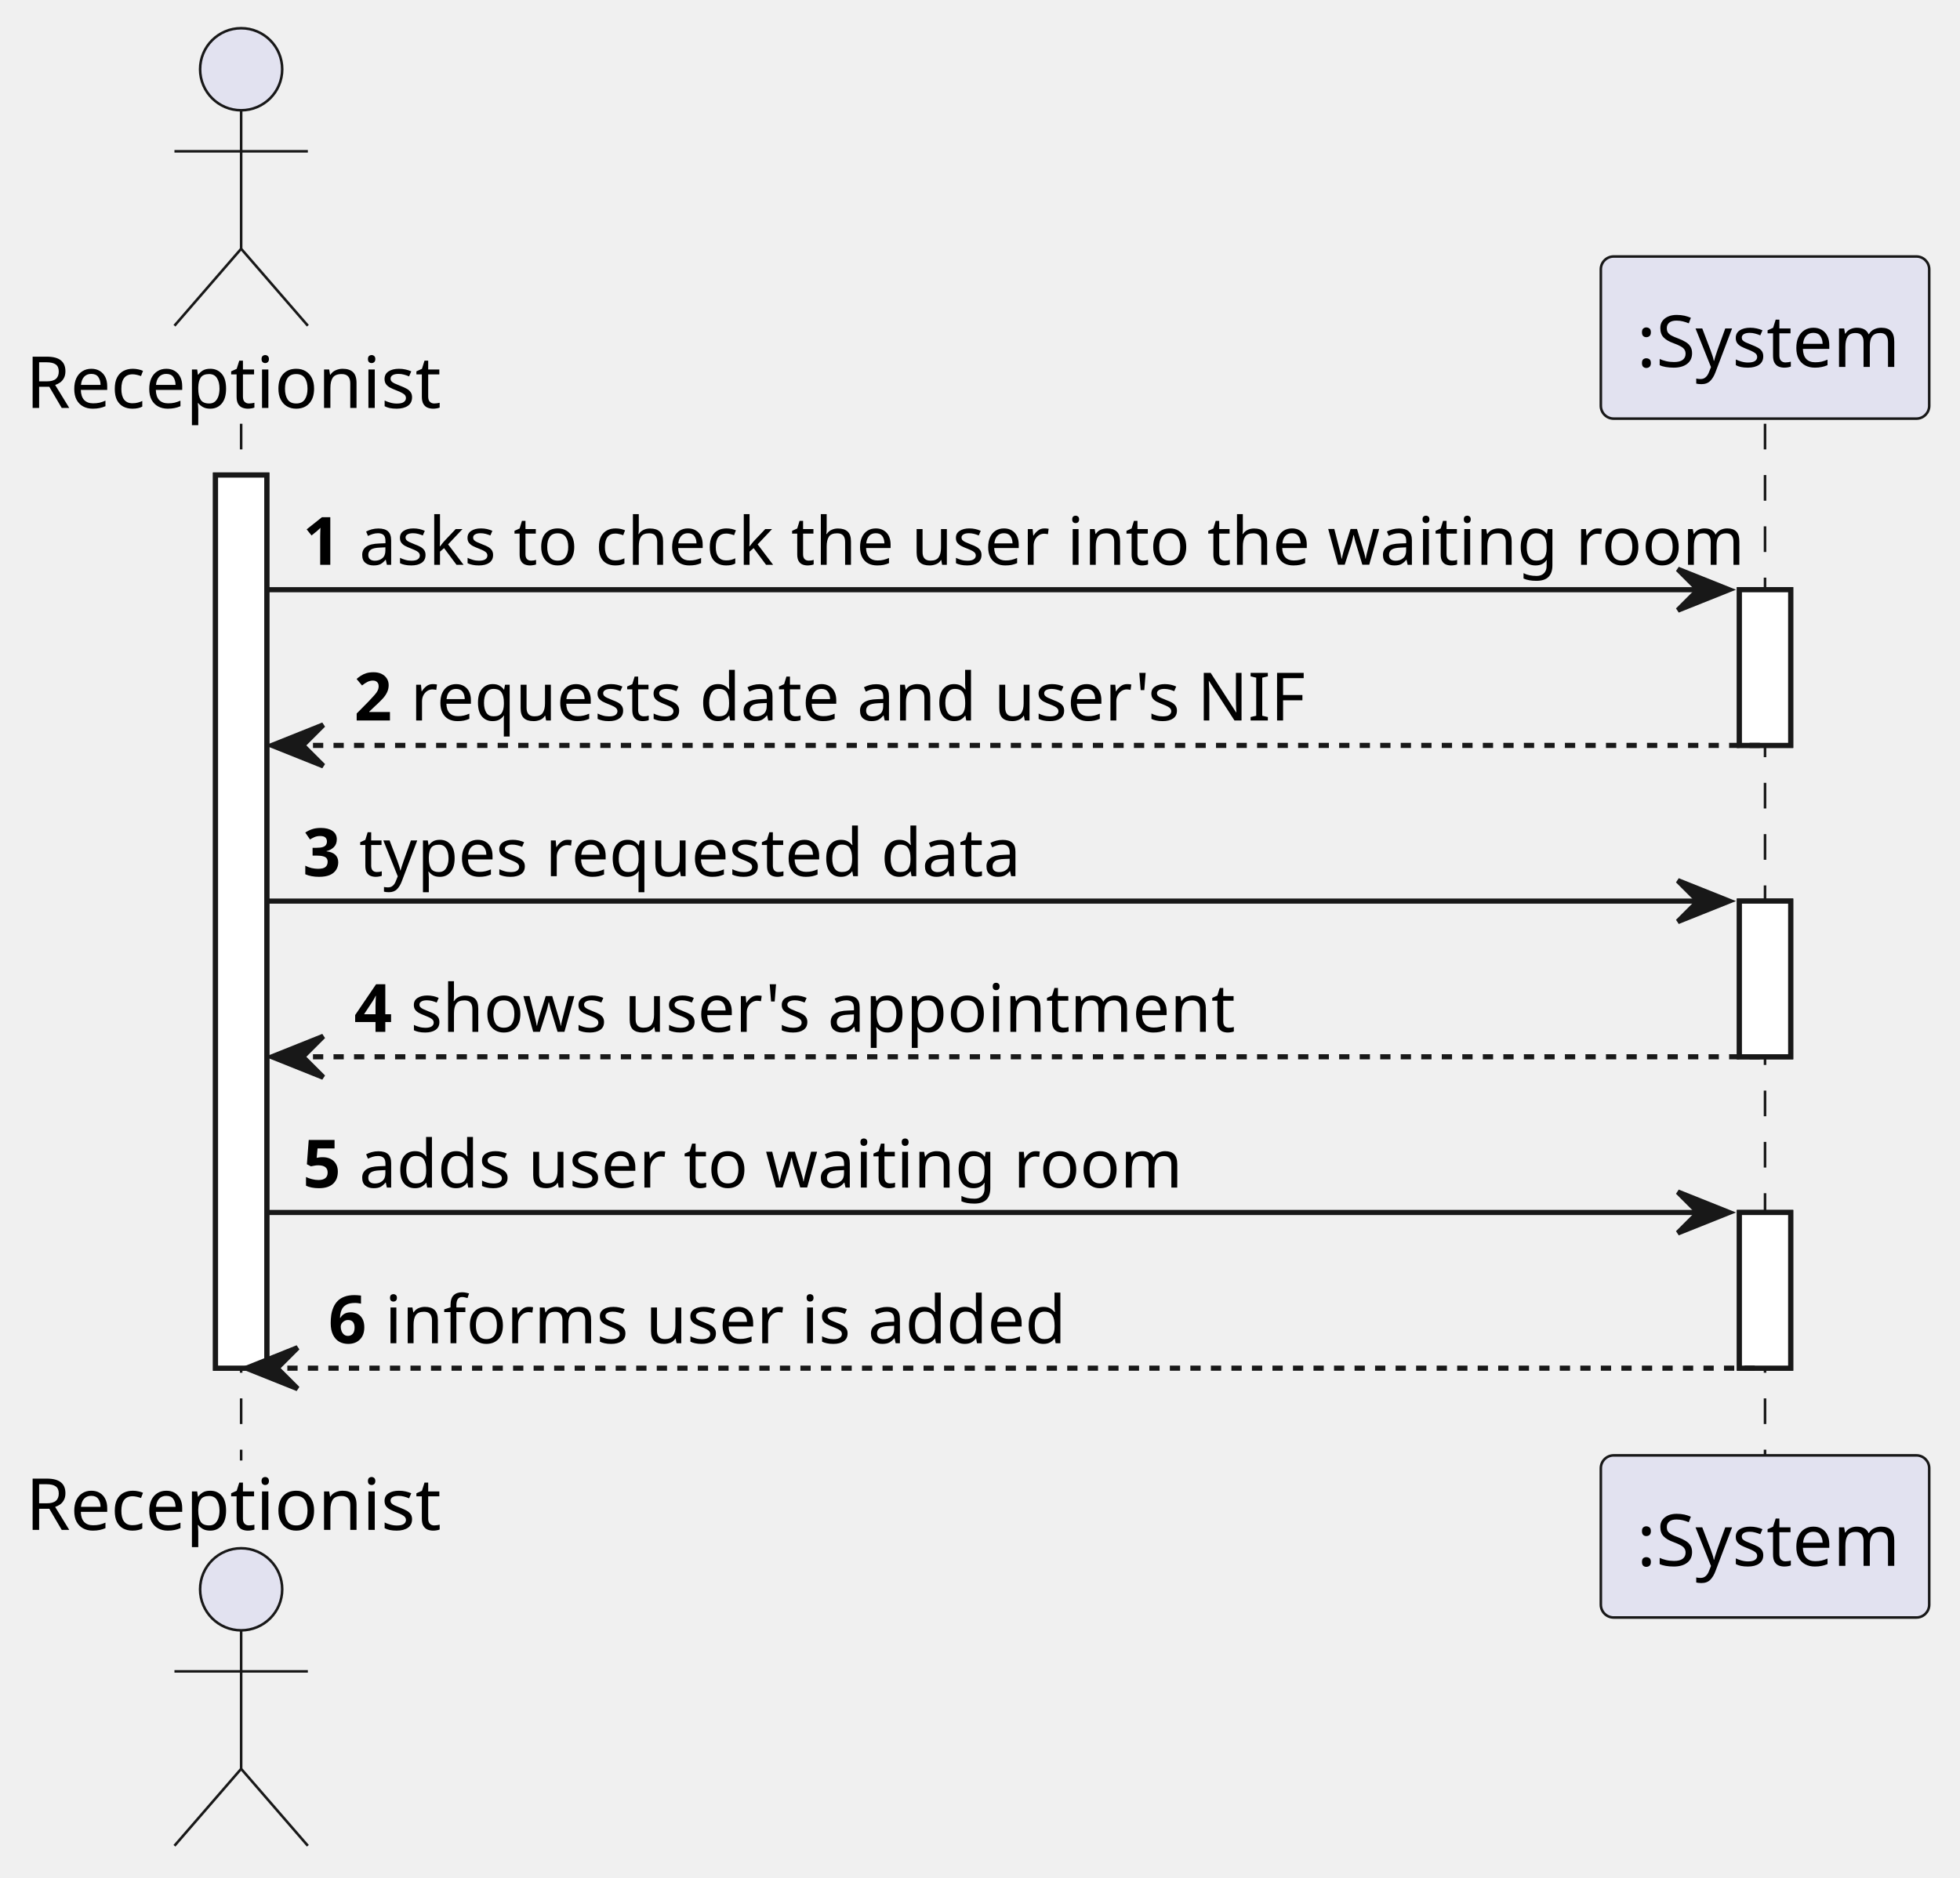
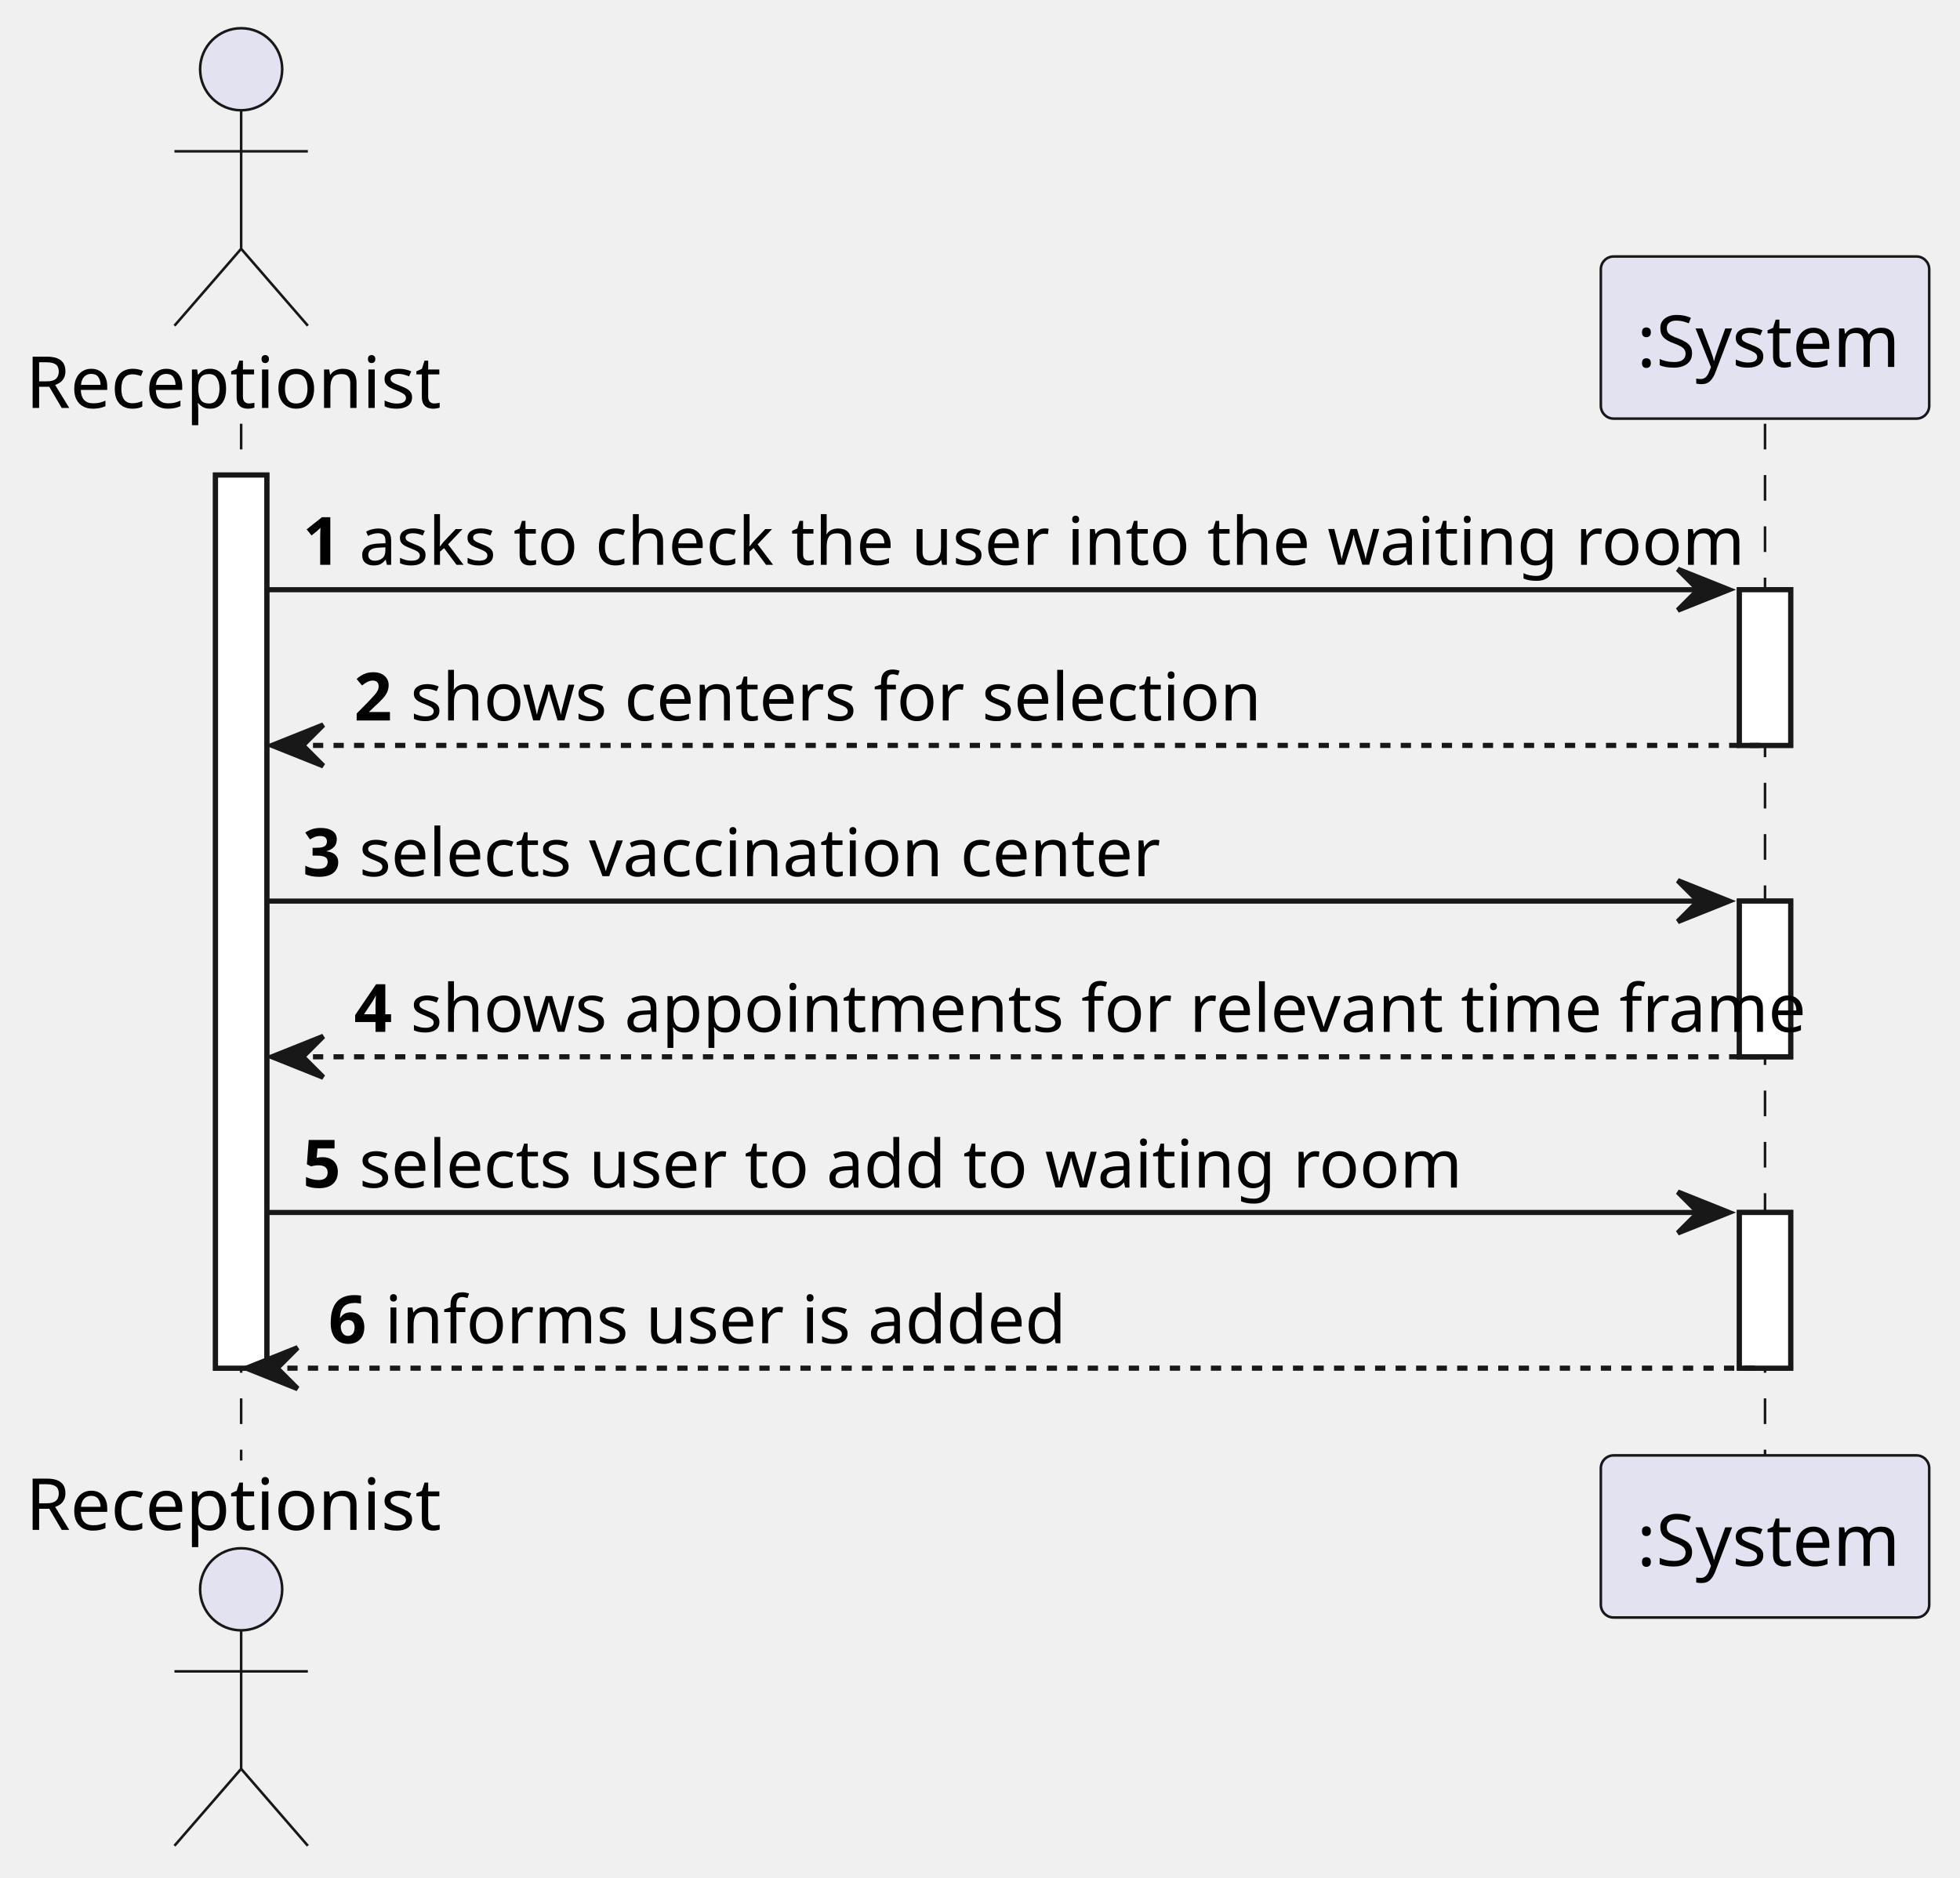
<svg xmlns="http://www.w3.org/2000/svg" contentStyleType="text/css" height="366px" preserveAspectRatio="none" style="width:382px;height:366px;background:#FFFFFF;" version="1.1" viewBox="0 0 382 366" width="382px" zoomAndPan="magnify">
  <defs />
  <g>
    <rect fill="#FFFFFF" height="174.109" style="stroke:#181818;stroke-width:1.0;" width="10" x="42" y="92.609" />
    <rect fill="#FFFFFF" height="30.352" style="stroke:#181818;stroke-width:1.0;" width="10" x="339" y="114.961" />
    <rect fill="#FFFFFF" height="30.352" style="stroke:#181818;stroke-width:1.0;" width="10" x="339" y="175.664" />
    <rect fill="#FFFFFF" height="30.352" style="stroke:#181818;stroke-width:1.0;" width="10" x="339" y="236.367" />
    <line style="stroke:#181818;stroke-width:0.5;stroke-dasharray:5.0,5.0;" x1="47" x2="47" y1="82.609" y2="284.719" />
    <line style="stroke:#181818;stroke-width:0.5;stroke-dasharray:5.0,5.0;" x1="344" x2="344" y1="82.609" y2="284.719" />
    <text fill="#000000" font-family="sans-serif" font-size="14" lengthAdjust="spacing" textLength="78" x="5" y="79.533">Receptionist</text>
    <ellipse cx="47" cy="13.5" fill="#E2E2F0" rx="8" ry="8" style="stroke:#181818;stroke-width:0.5;" />
    <path d="M47,21.5 L47,48.5 M34,29.5 L60,29.5 M47,48.5 L34,63.5 M47,48.5 L60,63.5 " fill="none" style="stroke:#181818;stroke-width:0.5;" />
    <text fill="#000000" font-family="sans-serif" font-size="14" lengthAdjust="spacing" textLength="78" x="5" y="298.252">Receptionist</text>
    <ellipse cx="47" cy="309.828" fill="#E2E2F0" rx="8" ry="8" style="stroke:#181818;stroke-width:0.5;" />
    <path d="M47,317.828 L47,344.828 M34,325.828 L60,325.828 M47,344.828 L34,359.828 M47,344.828 L60,359.828 " fill="none" style="stroke:#181818;stroke-width:0.5;" />
    <rect fill="#E2E2F0" height="31.609" rx="2.5" ry="2.5" style="stroke:#181818;stroke-width:0.5;" width="64" x="312" y="50" />
    <text fill="#000000" font-family="sans-serif" font-size="14" lengthAdjust="spacing" textLength="50" x="319" y="71.533">:System</text>
    <rect fill="#E2E2F0" height="31.609" rx="2.5" ry="2.5" style="stroke:#181818;stroke-width:0.5;" width="64" x="312" y="283.719" />
    <text fill="#000000" font-family="sans-serif" font-size="14" lengthAdjust="spacing" textLength="50" x="319" y="305.252">:System</text>
    <rect fill="#FFFFFF" height="174.109" style="stroke:#181818;stroke-width:1.0;" width="10" x="42" y="92.609" />
    <rect fill="#FFFFFF" height="30.352" style="stroke:#181818;stroke-width:1.0;" width="10" x="339" y="114.961" />
    <rect fill="#FFFFFF" height="30.352" style="stroke:#181818;stroke-width:1.0;" width="10" x="339" y="175.664" />
    <rect fill="#FFFFFF" height="30.352" style="stroke:#181818;stroke-width:1.0;" width="10" x="339" y="236.367" />
    <polygon fill="#181818" points="327,110.961,337,114.961,327,118.961,331,114.961" style="stroke:#181818;stroke-width:1.0;" />
    <line style="stroke:#181818;stroke-width:1.0;" x1="52" x2="333" y1="114.961" y2="114.961" />
    <text fill="#000000" font-family="sans-serif" font-size="13" font-weight="bold" lengthAdjust="spacing" textLength="7" x="59" y="110.105">1</text>
    <text fill="#000000" font-family="sans-serif" font-size="13" lengthAdjust="spacing" textLength="257" x="70" y="110.105">asks to check the user into the waiting room</text>
    <polygon fill="#181818" points="63,141.312,53,145.312,63,149.312,59,145.312" style="stroke:#181818;stroke-width:1.0;" />
    <line style="stroke:#181818;stroke-width:1.0;stroke-dasharray:2.0,2.0;" x1="57" x2="343" y1="145.312" y2="145.312" />
    <text fill="#000000" font-family="sans-serif" font-size="13" font-weight="bold" lengthAdjust="spacing" textLength="7" x="69" y="140.456">2</text>
-     <text fill="#000000" font-family="sans-serif" font-size="13" lengthAdjust="spacing" textLength="166" x="80" y="140.456">requests date and user's NIF</text>
+     <text fill="#000000" font-family="sans-serif" font-size="13" lengthAdjust="spacing" textLength="158" x="80" y="140.456">shows centers for selection</text>
    <polygon fill="#181818" points="327,171.664,337,175.664,327,179.664,331,175.664" style="stroke:#181818;stroke-width:1.0;" />
    <line style="stroke:#181818;stroke-width:1.0;" x1="52" x2="333" y1="175.664" y2="175.664" />
    <text fill="#000000" font-family="sans-serif" font-size="13" font-weight="bold" lengthAdjust="spacing" textLength="7" x="59" y="170.808">3</text>
-     <text fill="#000000" font-family="sans-serif" font-size="13" lengthAdjust="spacing" textLength="122" x="70" y="170.808">types requested data</text>
+     <text fill="#000000" font-family="sans-serif" font-size="13" lengthAdjust="spacing" textLength="150" x="70" y="170.808">selects vaccination center</text>
    <polygon fill="#181818" points="63,202.016,53,206.016,63,210.016,59,206.016" style="stroke:#181818;stroke-width:1.0;" />
    <line style="stroke:#181818;stroke-width:1.0;stroke-dasharray:2.0,2.0;" x1="57" x2="343" y1="206.016" y2="206.016" />
    <text fill="#000000" font-family="sans-serif" font-size="13" font-weight="bold" lengthAdjust="spacing" textLength="7" x="69" y="201.159">4</text>
-     <text fill="#000000" font-family="sans-serif" font-size="13" lengthAdjust="spacing" textLength="150" x="80" y="201.159">shows user's appointment</text>
+     <text fill="#000000" font-family="sans-serif" font-size="13" lengthAdjust="spacing" textLength="250" x="80" y="201.159">shows appointments for relevant time frame</text>
    <polygon fill="#181818" points="327,232.367,337,236.367,327,240.367,331,236.367" style="stroke:#181818;stroke-width:1.0;" />
    <line style="stroke:#181818;stroke-width:1.0;" x1="52" x2="333" y1="236.367" y2="236.367" />
    <text fill="#000000" font-family="sans-serif" font-size="13" font-weight="bold" lengthAdjust="spacing" textLength="7" x="59" y="231.511">5</text>
-     <text fill="#000000" font-family="sans-serif" font-size="13" lengthAdjust="spacing" textLength="149" x="70" y="231.511">adds user to waiting room</text>
+     <text fill="#000000" font-family="sans-serif" font-size="13" lengthAdjust="spacing" textLength="203" x="70" y="231.511">selects user to add to waiting room</text>
    <polygon fill="#181818" points="58,262.719,48,266.719,58,270.719,54,266.719" style="stroke:#181818;stroke-width:1.0;" />
    <line style="stroke:#181818;stroke-width:1.0;stroke-dasharray:2.0,2.0;" x1="52" x2="343" y1="266.719" y2="266.719" />
    <text fill="#000000" font-family="sans-serif" font-size="13" font-weight="bold" lengthAdjust="spacing" textLength="7" x="64" y="261.862">6</text>
    <text fill="#000000" font-family="sans-serif" font-size="13" lengthAdjust="spacing" textLength="124" x="75" y="261.862">informs user is added</text>
  </g>
</svg>
